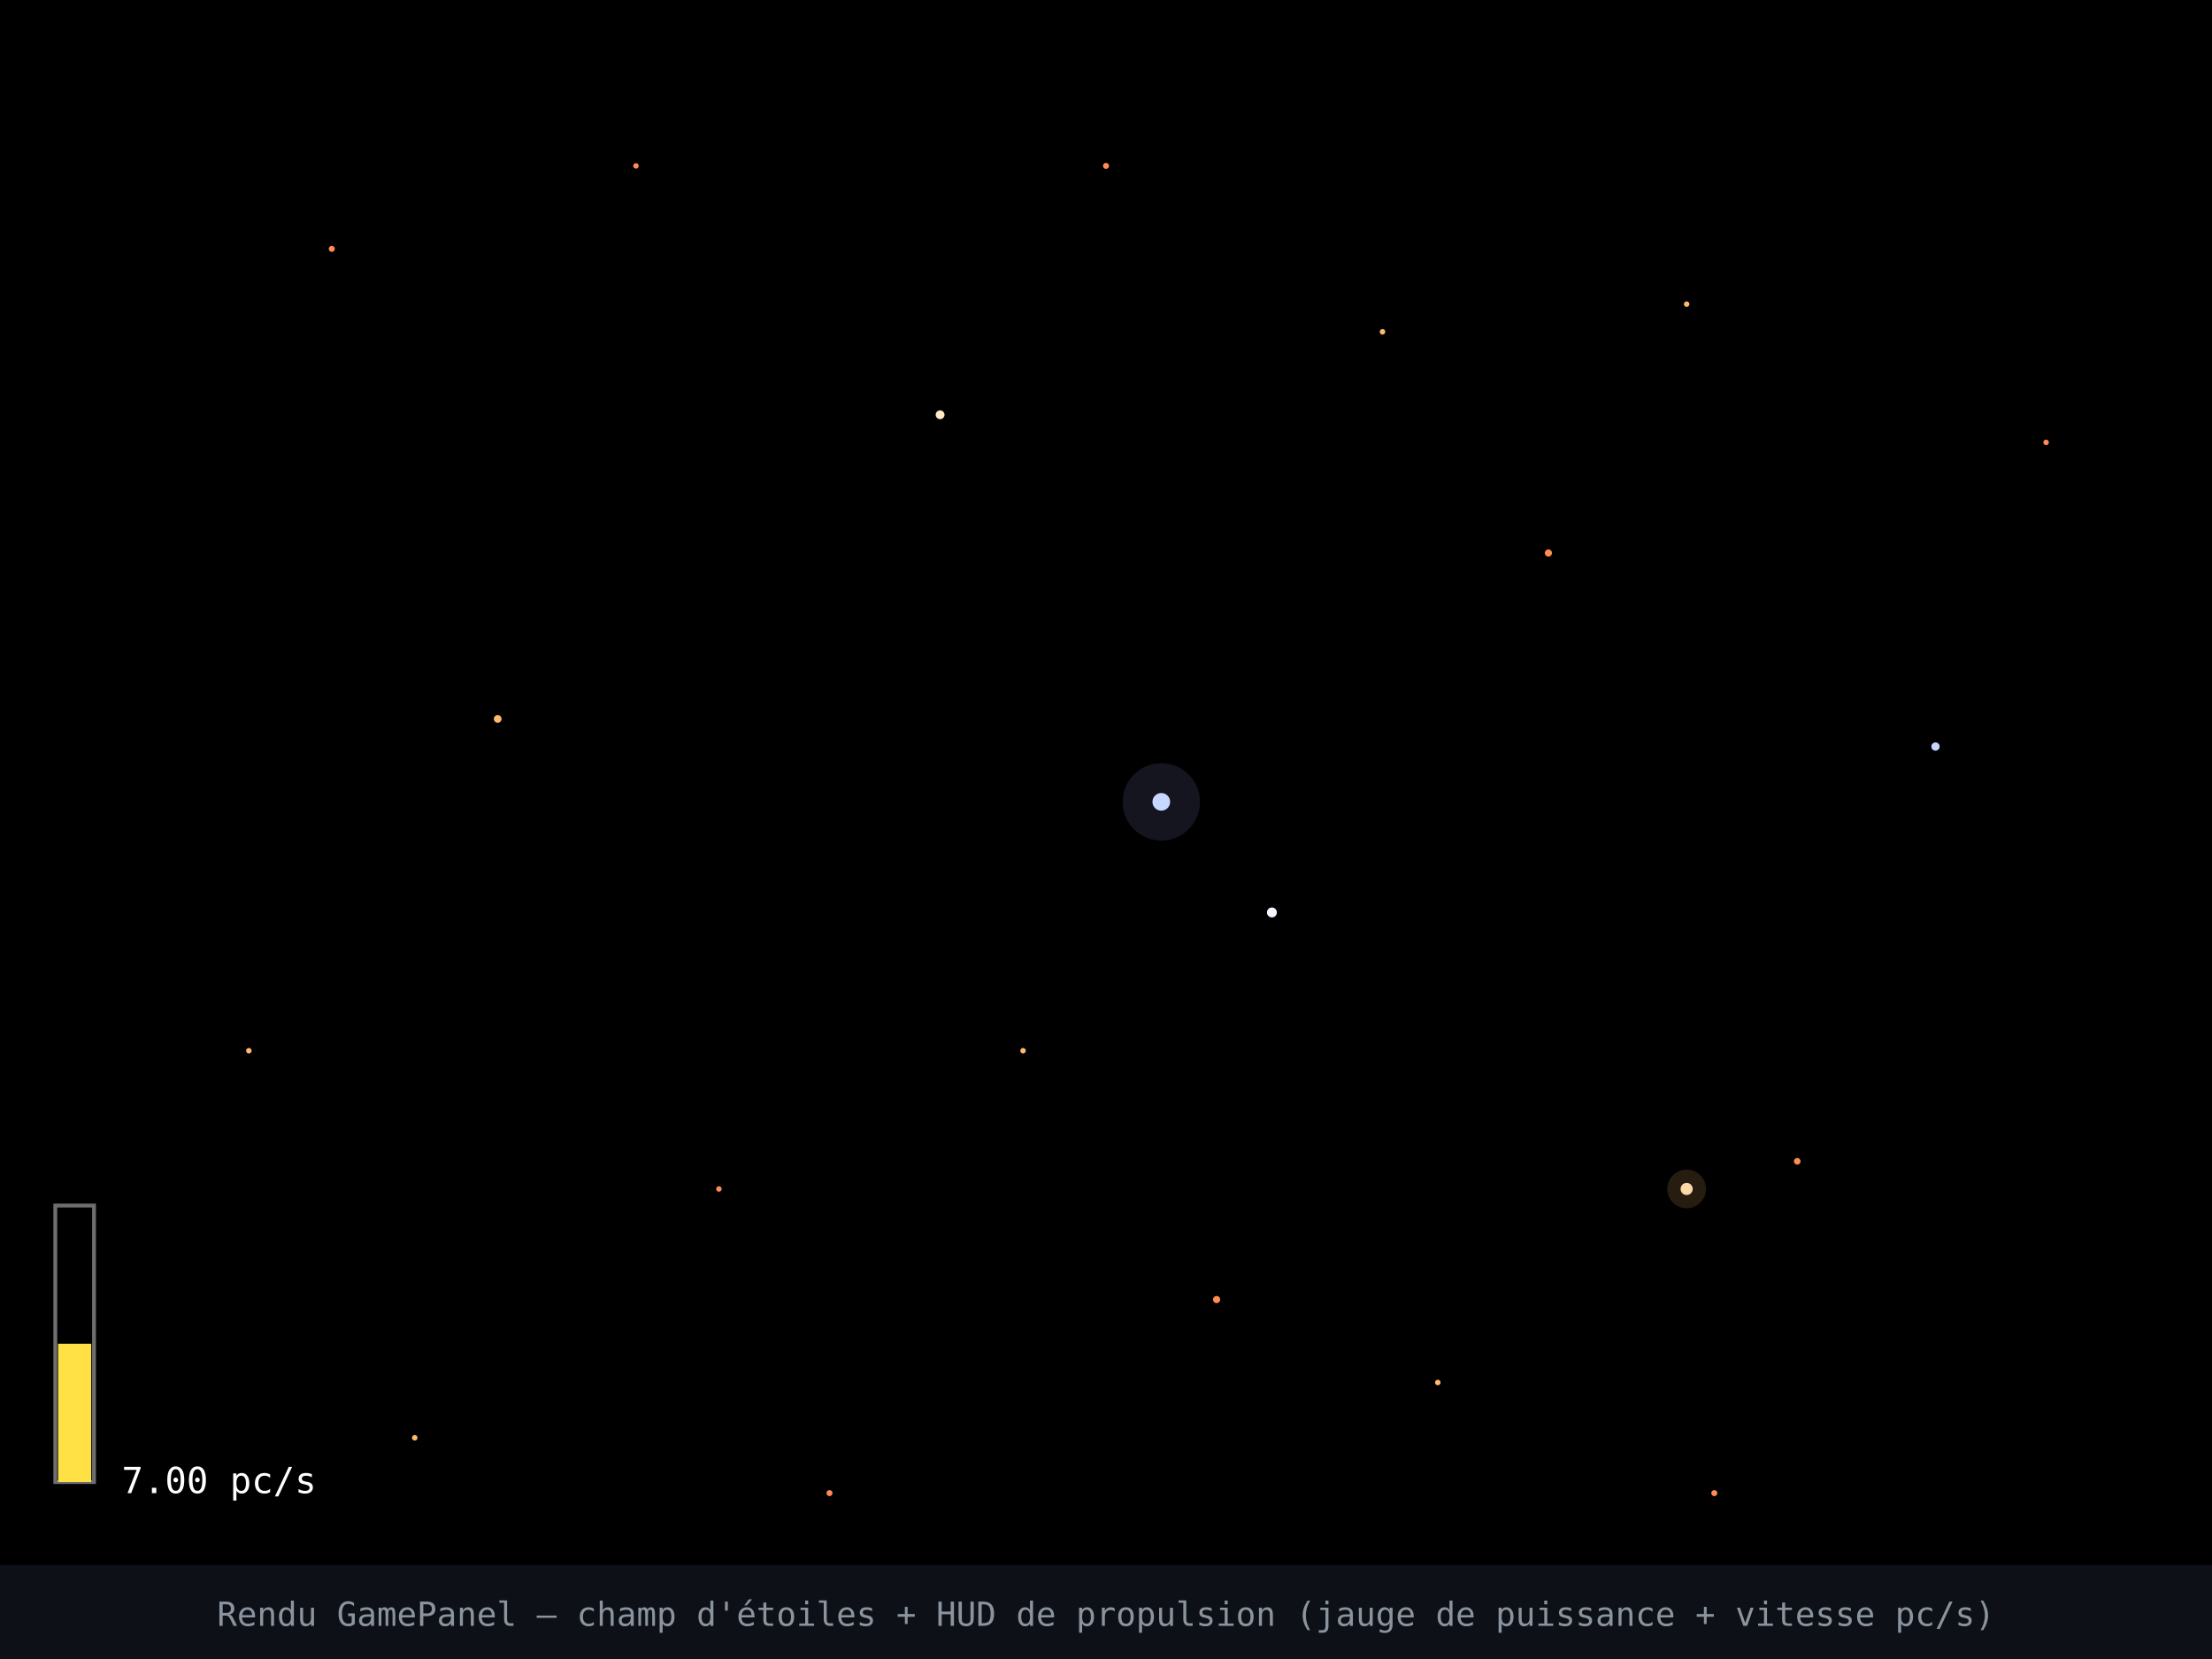
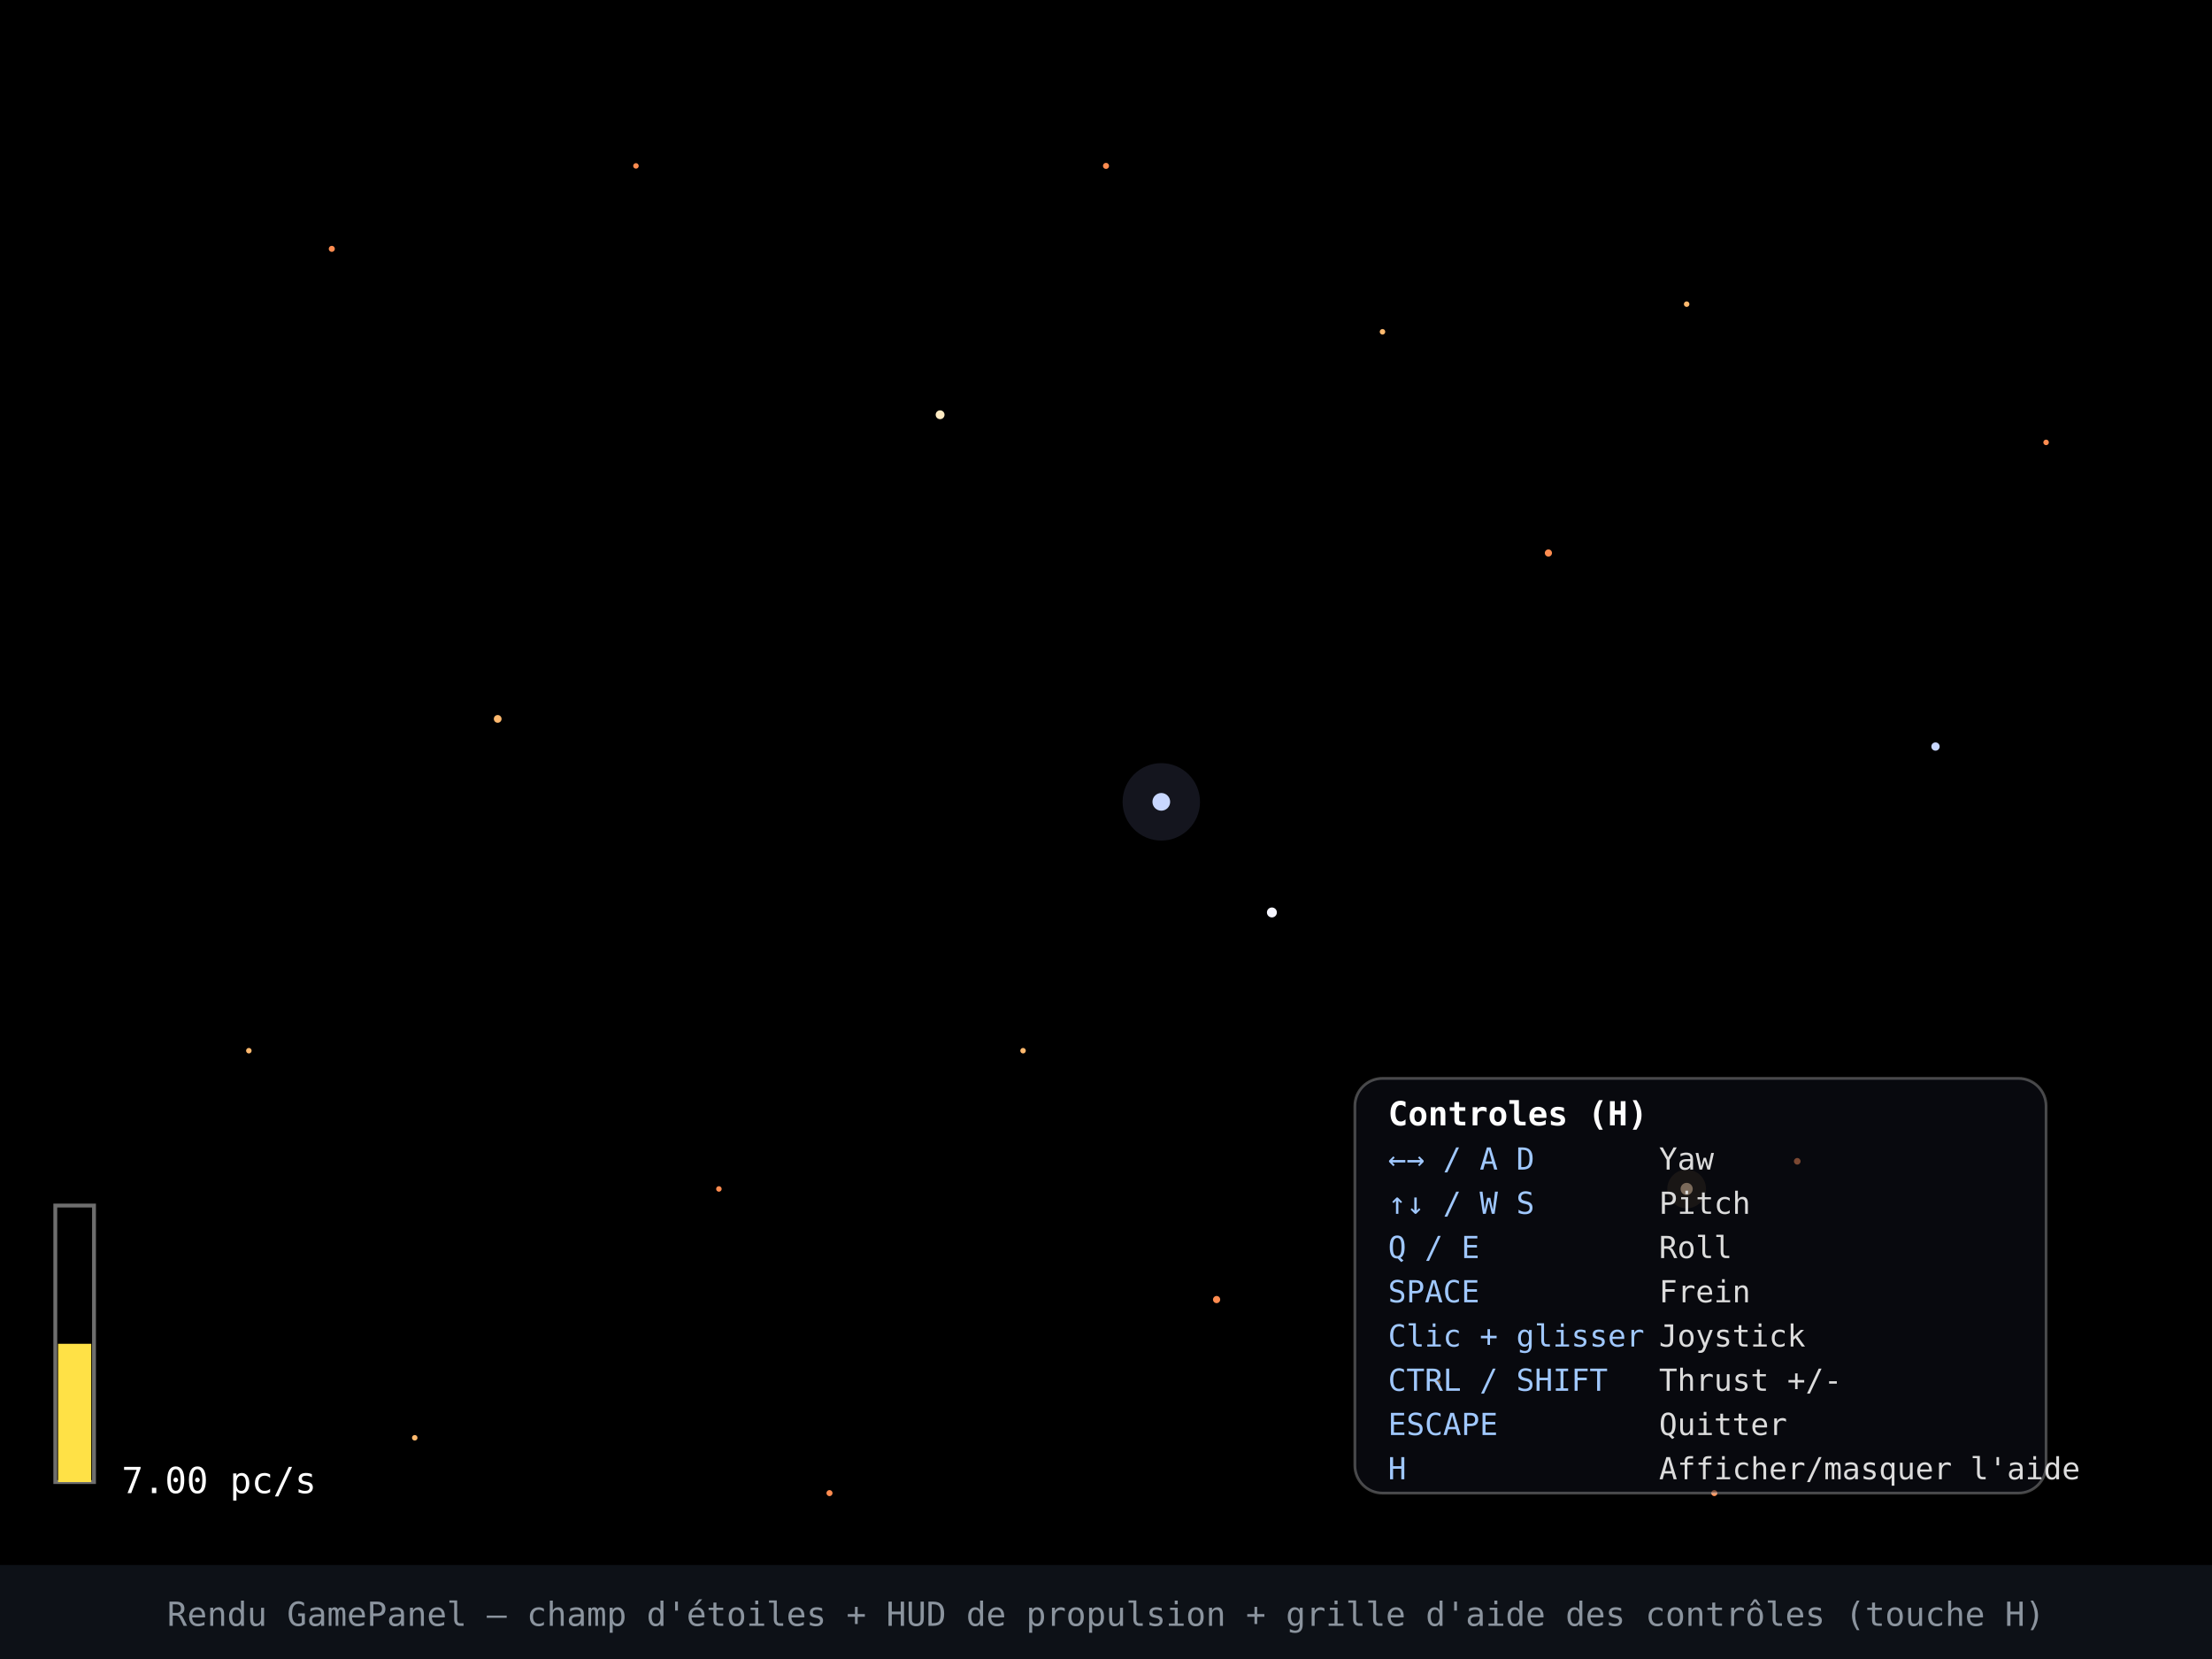
<svg xmlns="http://www.w3.org/2000/svg" viewBox="0 0 800 600" width="800" height="600" font-family="monospace, sans-serif">
  <rect width="800" height="600" fill="#000000" />
  <circle cx="120" cy="90" r="1.1" fill="#ff8c50" />
  <circle cx="180" cy="260" r="1.4" fill="#ffb96e" />
  <circle cx="260" cy="430" r="1.0" fill="#ff8c50" />
  <circle cx="340" cy="150" r="1.6" fill="#ffebc3" />
  <circle cx="400" cy="60" r="1.1" fill="#ff8c50" />
  <circle cx="460" cy="330" r="1.8" fill="#f5f5ff" />
  <circle cx="520" cy="500" r="1.0" fill="#ffb96e" />
  <circle cx="560" cy="200" r="1.3" fill="#ff8c50" />
  <circle cx="610" cy="110" r="1.0" fill="#ffb96e" />
  <circle cx="650" cy="420" r="1.2" fill="#ff8c50" />
  <circle cx="700" cy="270" r="1.5" fill="#c8d7ff" />
  <circle cx="740" cy="160" r="1.0" fill="#ff8c50" />
  <circle cx="90" cy="380" r="1.0" fill="#ffb96e" />
  <circle cx="230" cy="60" r="1.0" fill="#ff8c50" />
  <circle cx="300" cy="540" r="1.1" fill="#ff8c50" />
  <circle cx="500" cy="120" r="1.0" fill="#ffb96e" />
  <circle cx="620" cy="540" r="1.1" fill="#ff8c50" />
  <circle cx="370" cy="380" r="1.0" fill="#ffb96e" />
  <circle cx="440" cy="470" r="1.3" fill="#ff8c50" />
  <circle cx="150" cy="520" r="1.0" fill="#ffb96e" />
  <circle cx="420" cy="290" r="14" fill="#aab4ff" opacity="0.12" />
  <circle cx="420" cy="290" r="3.2" fill="#c8d7ff" />
  <circle cx="610" cy="430" r="7" fill="#ffb96e" opacity="0.15" />
  <circle cx="610" cy="430" r="2.2" fill="#ffd8a8" />
  <rect x="20" y="436" width="14" height="100" fill="none" stroke="#ffffff" stroke-opacity="0.43" stroke-width="1.4" />
  <rect x="21" y="486" width="12" height="50" fill="#ffe146" />
  <text x="44" y="540" fill="#ffffff" font-size="13">7.00 pc/s</text>
+   <rect x="490" y="390" width="250" height="150" rx="10" fill="#0f121a" fill-opacity="0.55" />
+   <rect x="490" y="390" width="250" height="150" rx="10" fill="none" stroke="#ffffff" stroke-opacity="0.27" stroke-width="1" />
+   <text x="502" y="407" fill="#ffffff" font-size="12" font-weight="bold">Controles (H)</text>
+   <g font-size="11">
+     <text x="502" y="423" fill="#a0c8ff">←→ / A D</text>
+     <text x="600" y="423" fill="#dcdcdc">Yaw</text>
+     <text x="502" y="439" fill="#a0c8ff">↑↓ / W S</text>
+     <text x="600" y="439" fill="#dcdcdc">Pitch</text>
+     <text x="502" y="455" fill="#a0c8ff">Q / E</text>
+     <text x="600" y="455" fill="#dcdcdc">Roll</text>
+     <text x="502" y="471" fill="#a0c8ff">SPACE</text>
+     <text x="600" y="471" fill="#dcdcdc">Frein</text>
+     <text x="502" y="487" fill="#a0c8ff">Clic + glisser</text>
+     <text x="600" y="487" fill="#dcdcdc">Joystick</text>
+     <text x="502" y="503" fill="#a0c8ff">CTRL / SHIFT</text>
+     <text x="600" y="503" fill="#dcdcdc">Thrust +/-</text>
+     <text x="502" y="519" fill="#a0c8ff">ESCAPE</text>
+     <text x="600" y="519" fill="#dcdcdc">Quitter</text>
+     <text x="502" y="535" fill="#a0c8ff">H</text>
+     <text x="600" y="535" fill="#dcdcdc">Afficher/masquer l'aide</text>
+   </g>
  <rect x="0" y="566" width="800" height="34" fill="#0d1117" />
-   <text x="400" y="588" fill="#8b949e" font-size="12" text-anchor="middle">Rendu GamePanel — champ d'étoiles + HUD de propulsion (jauge de puissance + vitesse pc/s)</text>
+   <text x="400" y="588" fill="#8b949e" font-size="12" text-anchor="middle">Rendu GamePanel — champ d'étoiles + HUD de propulsion + grille d'aide des contrôles (touche H)</text>
</svg>
